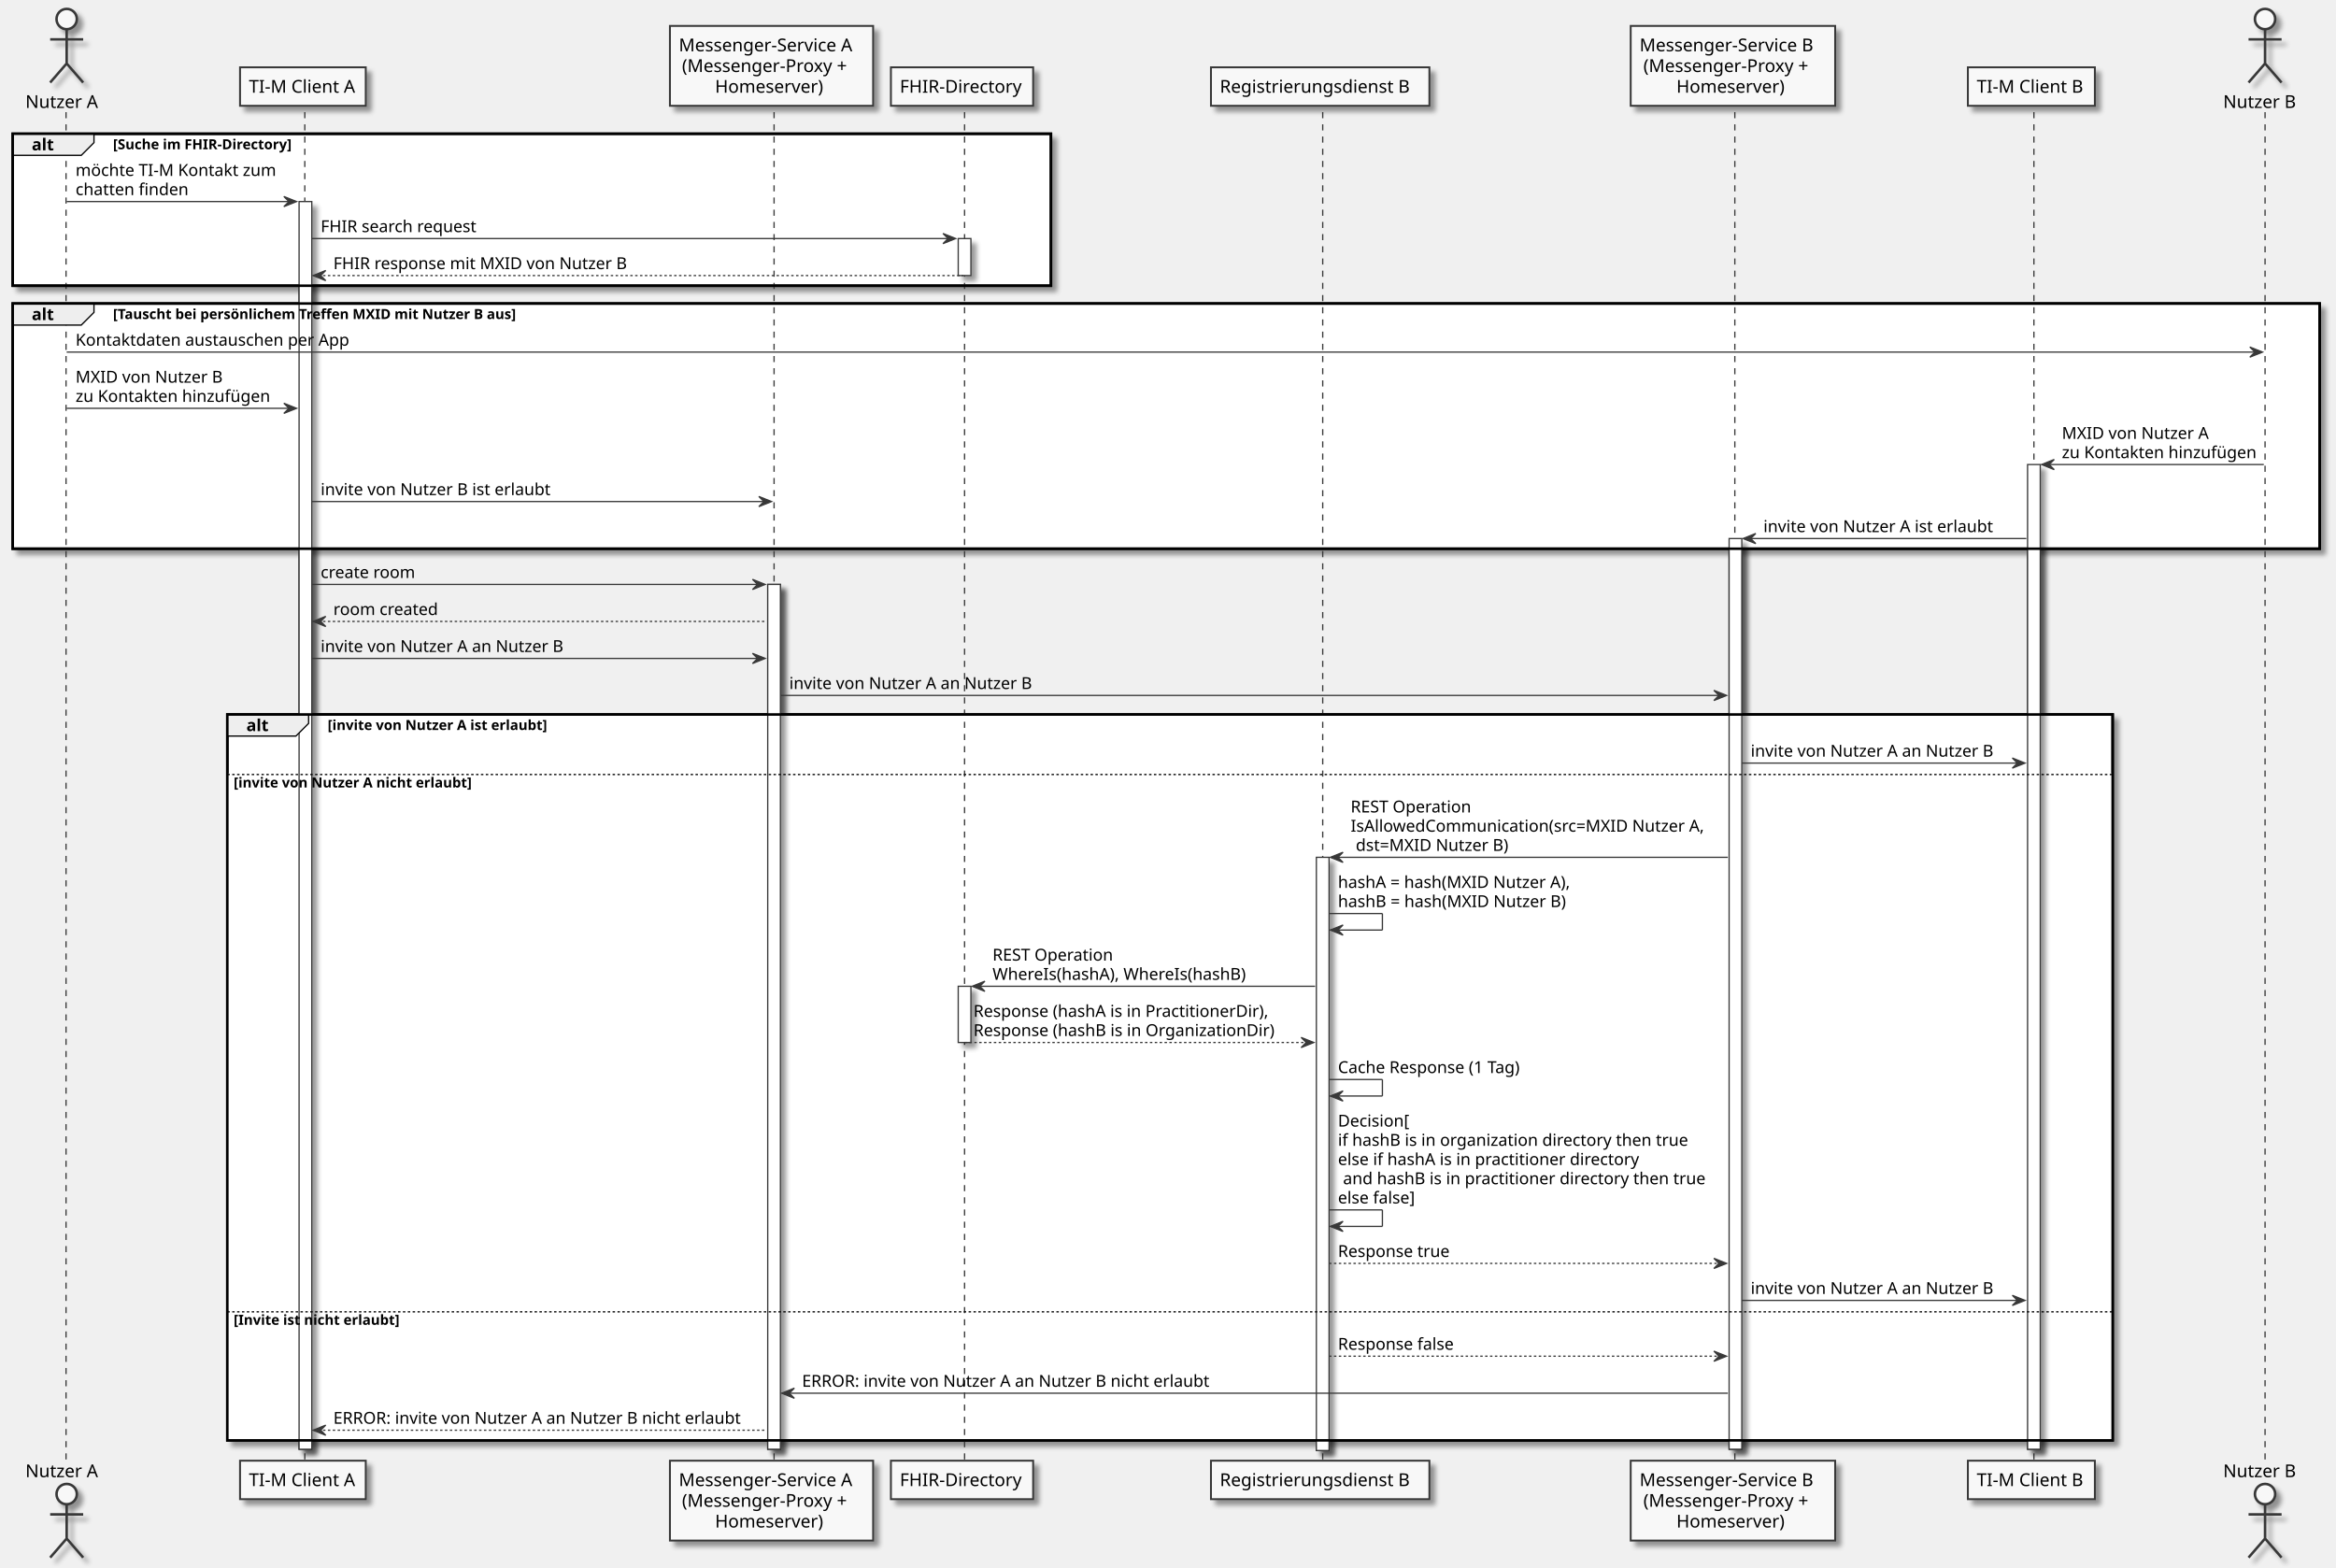
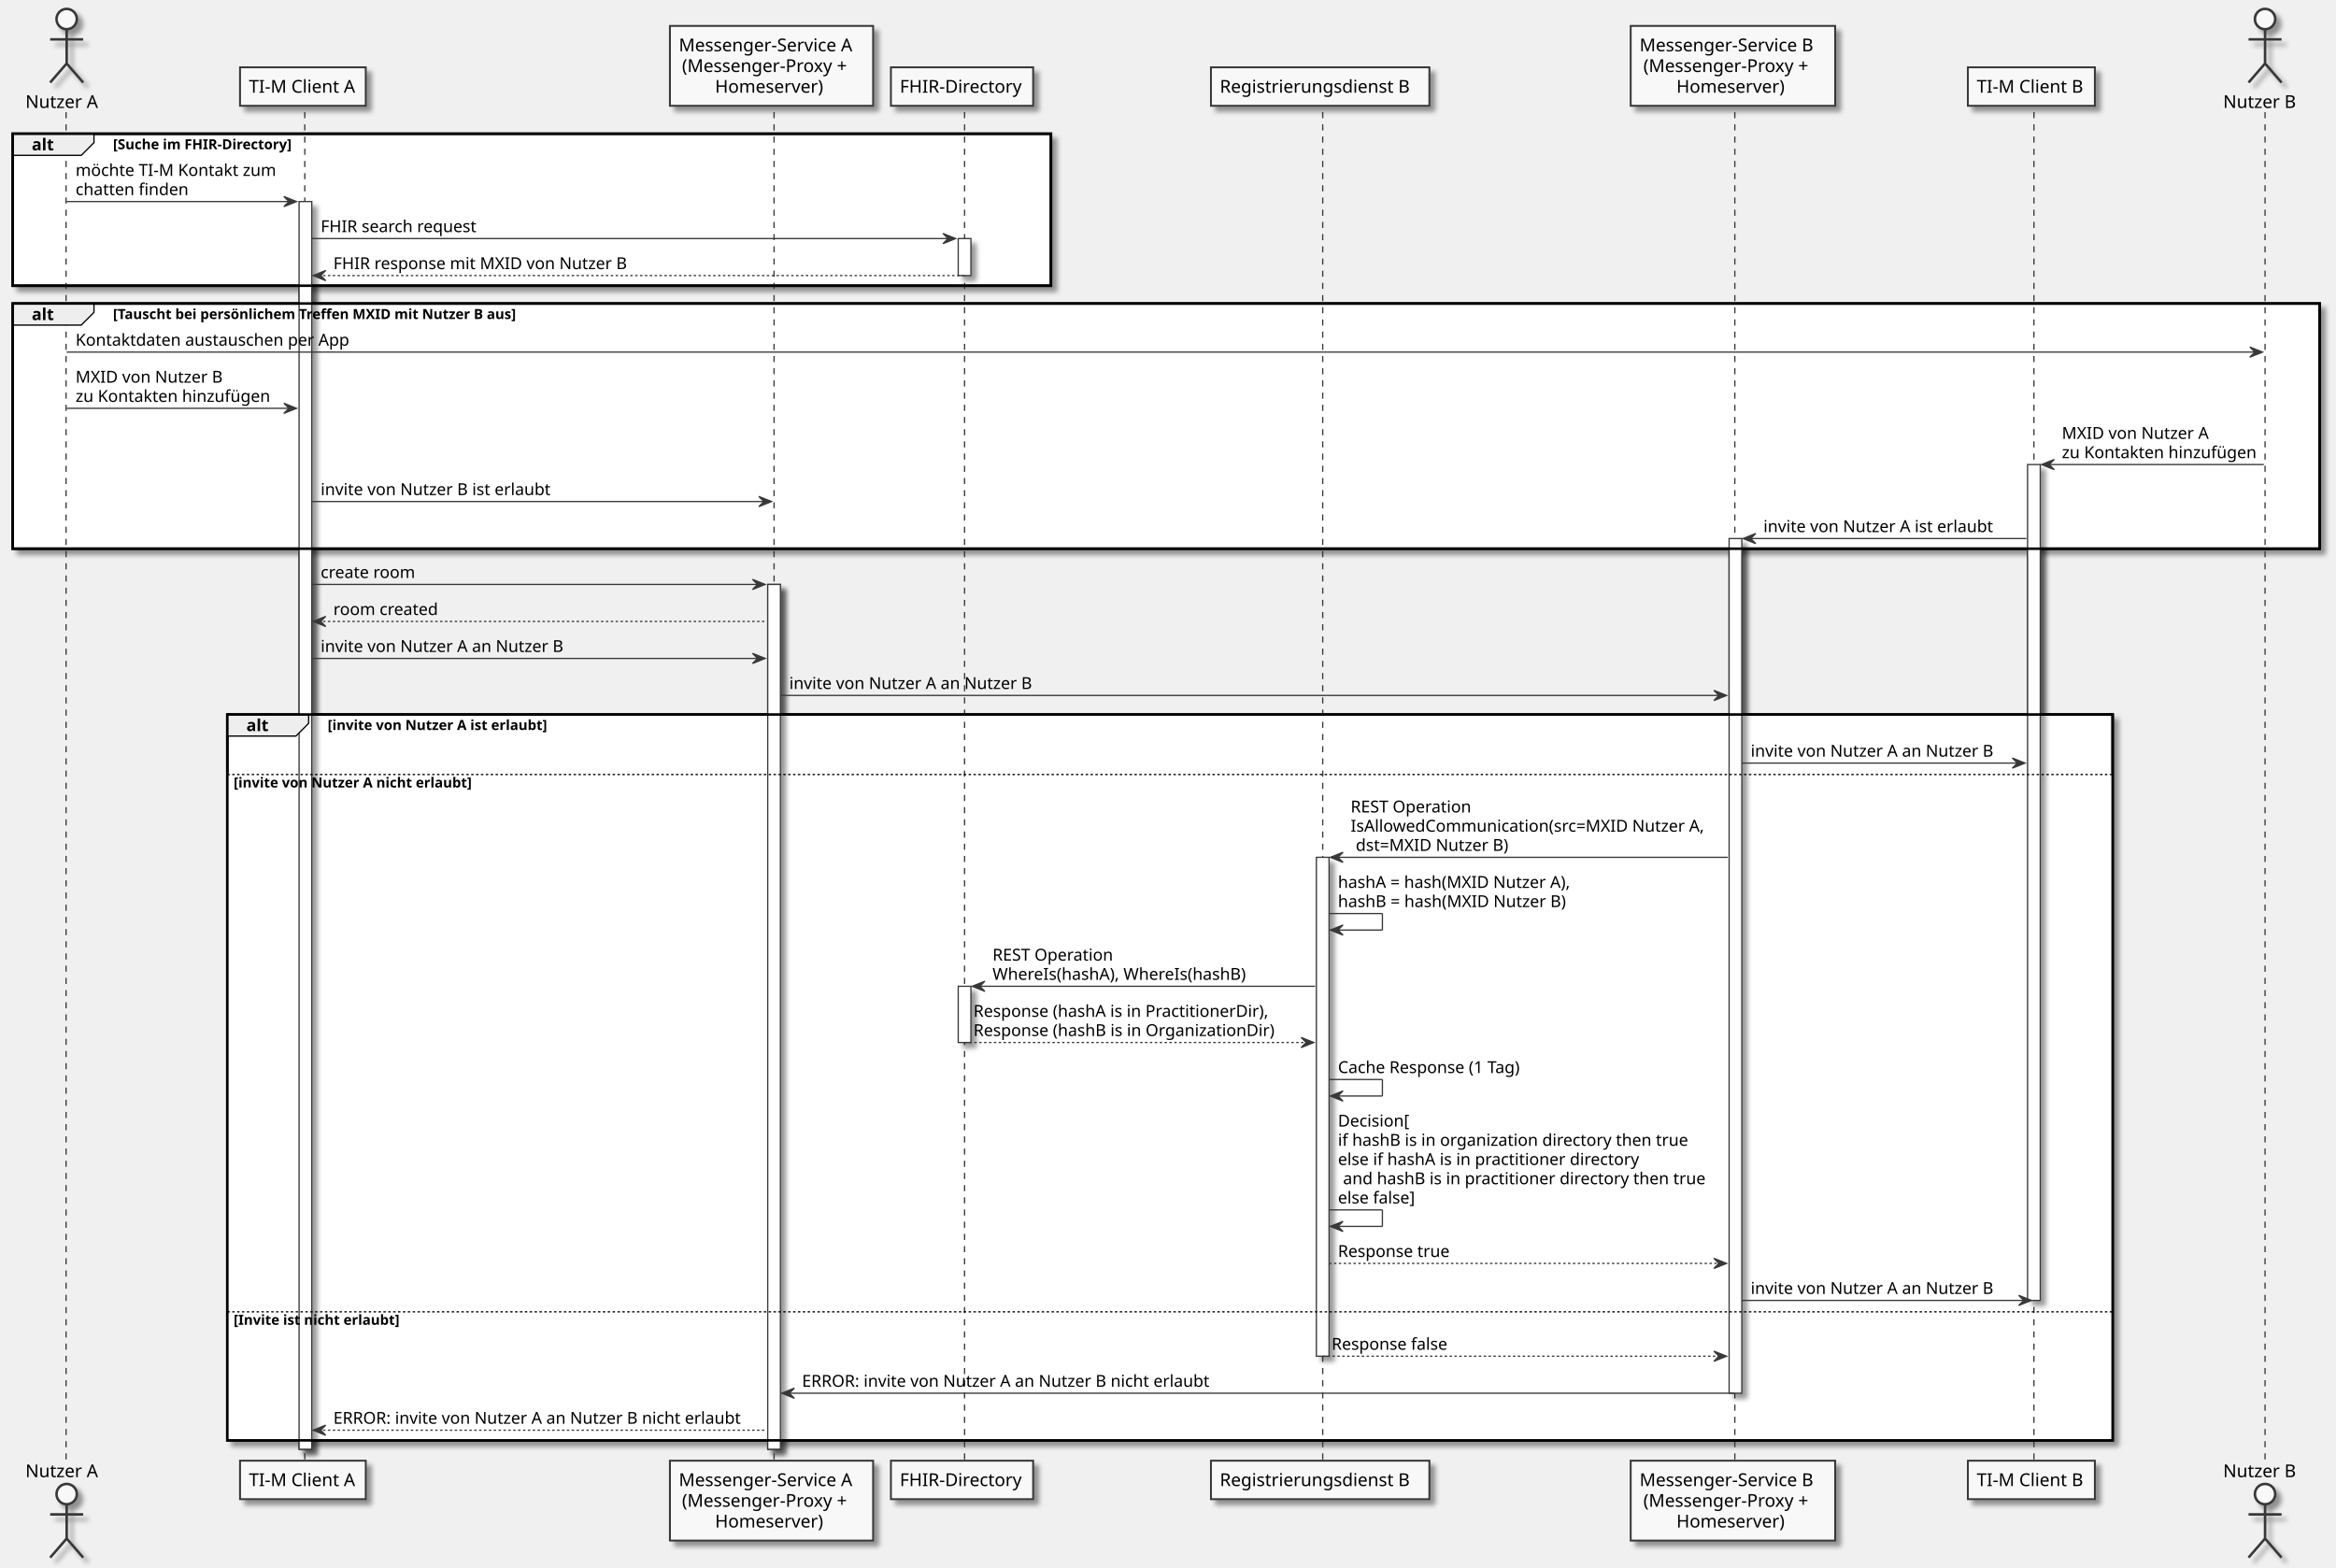
<svg xmlns="http://www.w3.org/2000/svg" contentScriptType="application/ecmascript" contentStyleType="text/css" height="1286.458px" preserveAspectRatio="none" style="width:1916px;height:1286px;background:#FFFFFF;" version="1.1" viewBox="0 0 1916 1286" width="1916.667px" zoomAndPan="magnify">
  <defs>
-     <filter height="300%" id="f1a06climeces7" width="300%" x="-1" y="-1">
+     <filter height="300%" id="f1cxlo0jgzqd3g" width="300%" x="-1" y="-1">
      <feGaussianBlur result="blurOut" stdDeviation="2.083" />
      <feColorMatrix in="blurOut" result="blurOut2" type="matrix" values="0 0 0 0 0 0 0 0 0 0 0 0 0 0 0 0 0 0 .4 0" />
      <feOffset dx="4.167" dy="4.167" in="blurOut2" result="blurOut3" />
      <feBlend in="SourceGraphic" in2="blurOut3" mode="normal" />
    </filter>
  </defs>
  <g>
-     <rect fill="#FFFFFF" filter="url(#f1a06climeces7)" height="1023.324" style="stroke:#383838;stroke-width:1.042;" width="10.417" x="245.312" y="165.308" />
-     <rect fill="#FFFFFF" filter="url(#f1a06climeces7)" height="709.302" style="stroke:#383838;stroke-width:1.042;" width="10.417" x="629.688" y="479.329" />
-     <rect fill="#FFFFFF" filter="url(#f1a06climeces7)" height="30.347" style="stroke:#383838;stroke-width:1.042;" width="10.417" x="785.938" y="195.654" />
-     <rect fill="#FFFFFF" filter="url(#f1a06climeces7)" height="46.11" style="stroke:#383838;stroke-width:1.042;" width="10.417" x="785.938" y="808.911" />
-     <rect fill="#FFFFFF" filter="url(#f1a06climeces7)" height="486.523" style="stroke:#383838;stroke-width:1.042;" width="10.417" x="1079.688" y="703.149" />
-     <rect fill="#FFFFFF" filter="url(#f1a06climeces7)" height="746.94" style="stroke:#383838;stroke-width:1.042;" width="10.417" x="1418.229" y="441.691" />
-     <rect fill="#FFFFFF" filter="url(#f1a06climeces7)" height="807.634" style="stroke:#383838;stroke-width:1.042;" width="10.417" x="1663.021" y="380.998" />
-     <rect fill="#FFFFFF" filter="url(#f1a06climeces7)" height="124.65" style="stroke:#000000;stroke-width:2.083;" width="851.562" x="10.417" y="109.684" />
-     <rect fill="#FFFFFF" filter="url(#f1a06climeces7)" height="201.107" style="stroke:#000000;stroke-width:2.083;" width="1892.188" x="10.417" y="248.918" />
-     <rect fill="#FFFFFF" filter="url(#f1a06climeces7)" height="595.345" style="stroke:#000000;stroke-width:2.083;" width="1546.354" x="186.458" y="585.995" />
+     <rect fill="#FFFFFF" filter="url(#f1cxlo0jgzqd3g)" height="1023.324" style="stroke:#383838;stroke-width:1.042;" width="10.417" x="245.312" y="165.308" />
+     <rect fill="#FFFFFF" filter="url(#f1cxlo0jgzqd3g)" height="709.302" style="stroke:#383838;stroke-width:1.042;" width="10.417" x="629.688" y="479.329" />
+     <rect fill="#FFFFFF" filter="url(#f1cxlo0jgzqd3g)" height="30.347" style="stroke:#383838;stroke-width:1.042;" width="10.417" x="785.938" y="195.654" />
+     <rect fill="#FFFFFF" filter="url(#f1cxlo0jgzqd3g)" height="46.11" style="stroke:#383838;stroke-width:1.042;" width="10.417" x="785.938" y="808.911" />
+     <rect fill="#FFFFFF" filter="url(#f1cxlo0jgzqd3g)" height="409.163" style="stroke:#383838;stroke-width:1.042;" width="10.417" x="1079.688" y="703.149" />
+     <rect fill="#FFFFFF" filter="url(#f1cxlo0jgzqd3g)" height="700.968" style="stroke:#383838;stroke-width:1.042;" width="10.417" x="1418.229" y="441.691" />
+     <rect fill="#FFFFFF" filter="url(#f1cxlo0jgzqd3g)" height="685.547" style="stroke:#383838;stroke-width:1.042;" width="10.417" x="1663.021" y="380.998" />
+     <rect fill="#FFFFFF" filter="url(#f1cxlo0jgzqd3g)" height="124.65" style="stroke:#000000;stroke-width:2.083;" width="851.562" x="10.417" y="109.684" />
+     <rect fill="#FFFFFF" filter="url(#f1cxlo0jgzqd3g)" height="201.107" style="stroke:#000000;stroke-width:2.083;" width="1892.188" x="10.417" y="248.918" />
+     <rect fill="#FFFFFF" filter="url(#f1cxlo0jgzqd3g)" height="595.345" style="stroke:#000000;stroke-width:2.083;" width="1546.354" x="186.458" y="585.995" />
    <rect fill="#FFFFFF" height="440.69" style="stroke:none;stroke-width:1.042;" width="1546.354" x="186.458" y="634.188" />
    <rect fill="#FFFFFF" height="106.462" style="stroke:none;stroke-width:1.042;" width="1546.354" x="186.458" y="1074.878" />
    <line style="stroke:#383838;stroke-width:1.042;stroke-dasharray:5.0,5.0;" x1="54.167" x2="54.167" y1="91.976" y2="1199.048" />
    <line style="stroke:#383838;stroke-width:1.042;stroke-dasharray:5.0,5.0;" x1="250" x2="250" y1="91.976" y2="1199.048" />
    <line style="stroke:#383838;stroke-width:1.042;stroke-dasharray:5.0,5.0;" x1="634.896" x2="634.896" y1="91.976" y2="1199.048" />
    <line style="stroke:#383838;stroke-width:1.042;stroke-dasharray:5.0,5.0;" x1="791.146" x2="791.146" y1="91.976" y2="1199.048" />
    <line style="stroke:#383838;stroke-width:1.042;stroke-dasharray:5.0,5.0;" x1="1084.896" x2="1084.896" y1="91.976" y2="1199.048" />
    <line style="stroke:#383838;stroke-width:1.042;stroke-dasharray:5.0,5.0;" x1="1422.917" x2="1422.917" y1="91.976" y2="1199.048" />
    <line style="stroke:#383838;stroke-width:1.042;stroke-dasharray:5.0,5.0;" x1="1668.229" x2="1668.229" y1="91.976" y2="1199.048" />
    <line style="stroke:#383838;stroke-width:1.042;stroke-dasharray:5.0,5.0;" x1="1857.812" x2="1857.812" y1="91.976" y2="1199.048" />
    <text fill="#000000" font-family="sans-serif" font-size="14.583" lengthAdjust="spacing" textLength="61.458" x="20.833" y="88.537">Nutzer A</text>
-     <ellipse cx="54.688" cy="15.625" fill="#F8F8F8" filter="url(#f1a06climeces7)" rx="8.333" ry="8.333" style="stroke:#383838;stroke-width:2.083;" />
-     <path d="M54.688,23.958 L54.688,52.083 M41.146,32.292 L68.229,32.292 M54.688,52.083 L41.146,67.708 M54.688,52.083 L68.229,67.708 " fill="none" filter="url(#f1a06climeces7)" style="stroke:#383838;stroke-width:2.083;" />
+     <ellipse cx="54.688" cy="15.625" fill="#F8F8F8" filter="url(#f1cxlo0jgzqd3g)" rx="8.333" ry="8.333" style="stroke:#383838;stroke-width:2.083;" />
+     <path d="M54.688,23.958 L54.688,52.083 M41.146,32.292 L68.229,32.292 M54.688,52.083 L41.146,67.708 M54.688,52.083 L68.229,67.708 " fill="none" filter="url(#f1cxlo0jgzqd3g)" style="stroke:#383838;stroke-width:2.083;" />
    <text fill="#000000" font-family="sans-serif" font-size="14.583" lengthAdjust="spacing" textLength="61.458" x="20.833" y="1211.543">Nutzer A</text>
-     <ellipse cx="54.688" cy="1225.399" fill="#F8F8F8" filter="url(#f1a06climeces7)" rx="8.333" ry="8.333" style="stroke:#383838;stroke-width:2.083;" />
-     <path d="M54.688,1233.732 L54.688,1261.857 M41.146,1242.065 L68.229,1242.065 M54.688,1261.857 L41.146,1277.482 M54.688,1261.857 L68.229,1277.482 " fill="none" filter="url(#f1a06climeces7)" style="stroke:#383838;stroke-width:2.083;" />
-     <rect fill="#F8F8F8" filter="url(#f1a06climeces7)" height="31.559" style="stroke:#383838;stroke-width:1.562;" width="103.125" x="196.875" y="55.208" />
+     <ellipse cx="54.688" cy="1225.399" fill="#F8F8F8" filter="url(#f1cxlo0jgzqd3g)" rx="8.333" ry="8.333" style="stroke:#383838;stroke-width:2.083;" />
+     <path d="M54.688,1233.732 L54.688,1261.857 M41.146,1242.065 L68.229,1242.065 M54.688,1261.857 L41.146,1277.482 M54.688,1261.857 L68.229,1277.482 " fill="none" filter="url(#f1cxlo0jgzqd3g)" style="stroke:#383838;stroke-width:2.083;" />
+     <rect fill="#F8F8F8" filter="url(#f1cxlo0jgzqd3g)" height="31.559" style="stroke:#383838;stroke-width:1.562;" width="103.125" x="196.875" y="55.208" />
    <text fill="#000000" font-family="sans-serif" font-size="14.583" lengthAdjust="spacing" textLength="88.542" x="204.167" y="76.037">TI-M Client A</text>
-     <rect fill="#F8F8F8" filter="url(#f1a06climeces7)" height="31.559" style="stroke:#383838;stroke-width:1.562;" width="103.125" x="196.875" y="1198.006" />
+     <rect fill="#F8F8F8" filter="url(#f1cxlo0jgzqd3g)" height="31.559" style="stroke:#383838;stroke-width:1.562;" width="103.125" x="196.875" y="1198.006" />
    <text fill="#000000" font-family="sans-serif" font-size="14.583" lengthAdjust="spacing" textLength="88.542" x="204.167" y="1218.834">TI-M Client A</text>
-     <rect fill="#F8F8F8" filter="url(#f1a06climeces7)" height="65.511" style="stroke:#383838;stroke-width:1.562;" width="166.667" x="549.479" y="21.256" />
+     <rect fill="#F8F8F8" filter="url(#f1cxlo0jgzqd3g)" height="65.511" style="stroke:#383838;stroke-width:1.562;" width="166.667" x="549.479" y="21.256" />
    <text fill="#000000" font-family="sans-serif" font-size="14.583" lengthAdjust="spacing" textLength="152.083" x="556.771" y="42.085">Messenger-Service A</text>
    <text fill="#000000" font-family="sans-serif" font-size="14.583" lengthAdjust="spacing" textLength="146.875" x="559.375" y="59.061">(Messenger-Proxy +</text>
    <text fill="#000000" font-family="sans-serif" font-size="14.583" lengthAdjust="spacing" textLength="92.708" x="586.458" y="76.037">Homeserver)</text>
-     <rect fill="#F8F8F8" filter="url(#f1a06climeces7)" height="65.511" style="stroke:#383838;stroke-width:1.562;" width="166.667" x="549.479" y="1198.006" />
+     <rect fill="#F8F8F8" filter="url(#f1cxlo0jgzqd3g)" height="65.511" style="stroke:#383838;stroke-width:1.562;" width="166.667" x="549.479" y="1198.006" />
    <text fill="#000000" font-family="sans-serif" font-size="14.583" lengthAdjust="spacing" textLength="152.083" x="556.771" y="1218.834">Messenger-Service A</text>
    <text fill="#000000" font-family="sans-serif" font-size="14.583" lengthAdjust="spacing" textLength="146.875" x="559.375" y="1235.81">(Messenger-Proxy +</text>
    <text fill="#000000" font-family="sans-serif" font-size="14.583" lengthAdjust="spacing" textLength="92.708" x="586.458" y="1252.786">Homeserver)</text>
-     <rect fill="#F8F8F8" filter="url(#f1a06climeces7)" height="31.559" style="stroke:#383838;stroke-width:1.562;" width="116.667" x="730.729" y="55.208" />
+     <rect fill="#F8F8F8" filter="url(#f1cxlo0jgzqd3g)" height="31.559" style="stroke:#383838;stroke-width:1.562;" width="116.667" x="730.729" y="55.208" />
    <text fill="#000000" font-family="sans-serif" font-size="14.583" lengthAdjust="spacing" textLength="102.083" x="738.021" y="76.037">FHIR-Directory</text>
-     <rect fill="#F8F8F8" filter="url(#f1a06climeces7)" height="31.559" style="stroke:#383838;stroke-width:1.562;" width="116.667" x="730.729" y="1198.006" />
+     <rect fill="#F8F8F8" filter="url(#f1cxlo0jgzqd3g)" height="31.559" style="stroke:#383838;stroke-width:1.562;" width="116.667" x="730.729" y="1198.006" />
    <text fill="#000000" font-family="sans-serif" font-size="14.583" lengthAdjust="spacing" textLength="102.083" x="738.021" y="1218.834">FHIR-Directory</text>
-     <rect fill="#F8F8F8" filter="url(#f1a06climeces7)" height="31.559" style="stroke:#383838;stroke-width:1.562;" width="179.167" x="993.229" y="55.208" />
+     <rect fill="#F8F8F8" filter="url(#f1cxlo0jgzqd3g)" height="31.559" style="stroke:#383838;stroke-width:1.562;" width="179.167" x="993.229" y="55.208" />
    <text fill="#000000" font-family="sans-serif" font-size="14.583" lengthAdjust="spacing" textLength="164.583" x="1000.521" y="76.037">Registrierungsdienst B</text>
-     <rect fill="#F8F8F8" filter="url(#f1a06climeces7)" height="31.559" style="stroke:#383838;stroke-width:1.562;" width="179.167" x="993.229" y="1198.006" />
+     <rect fill="#F8F8F8" filter="url(#f1cxlo0jgzqd3g)" height="31.559" style="stroke:#383838;stroke-width:1.562;" width="179.167" x="993.229" y="1198.006" />
    <text fill="#000000" font-family="sans-serif" font-size="14.583" lengthAdjust="spacing" textLength="164.583" x="1000.521" y="1218.834">Registrierungsdienst B</text>
-     <rect fill="#F8F8F8" filter="url(#f1a06climeces7)" height="65.511" style="stroke:#383838;stroke-width:1.562;" width="167.708" x="1337.5" y="21.256" />
+     <rect fill="#F8F8F8" filter="url(#f1cxlo0jgzqd3g)" height="65.511" style="stroke:#383838;stroke-width:1.562;" width="167.708" x="1337.5" y="21.256" />
    <text fill="#000000" font-family="sans-serif" font-size="14.583" lengthAdjust="spacing" textLength="153.125" x="1344.792" y="42.085">Messenger-Service B</text>
    <text fill="#000000" font-family="sans-serif" font-size="14.583" lengthAdjust="spacing" textLength="146.875" x="1347.917" y="59.061">(Messenger-Proxy +</text>
    <text fill="#000000" font-family="sans-serif" font-size="14.583" lengthAdjust="spacing" textLength="92.708" x="1375" y="76.037">Homeserver)</text>
-     <rect fill="#F8F8F8" filter="url(#f1a06climeces7)" height="65.511" style="stroke:#383838;stroke-width:1.562;" width="167.708" x="1337.5" y="1198.006" />
+     <rect fill="#F8F8F8" filter="url(#f1cxlo0jgzqd3g)" height="65.511" style="stroke:#383838;stroke-width:1.562;" width="167.708" x="1337.5" y="1198.006" />
    <text fill="#000000" font-family="sans-serif" font-size="14.583" lengthAdjust="spacing" textLength="153.125" x="1344.792" y="1218.834">Messenger-Service B</text>
    <text fill="#000000" font-family="sans-serif" font-size="14.583" lengthAdjust="spacing" textLength="146.875" x="1347.917" y="1235.81">(Messenger-Proxy +</text>
    <text fill="#000000" font-family="sans-serif" font-size="14.583" lengthAdjust="spacing" textLength="92.708" x="1375" y="1252.786">Homeserver)</text>
-     <rect fill="#F8F8F8" filter="url(#f1a06climeces7)" height="31.559" style="stroke:#383838;stroke-width:1.562;" width="104.167" x="1614.062" y="55.208" />
+     <rect fill="#F8F8F8" filter="url(#f1cxlo0jgzqd3g)" height="31.559" style="stroke:#383838;stroke-width:1.562;" width="104.167" x="1614.062" y="55.208" />
    <text fill="#000000" font-family="sans-serif" font-size="14.583" lengthAdjust="spacing" textLength="89.583" x="1621.354" y="76.037">TI-M Client B</text>
-     <rect fill="#F8F8F8" filter="url(#f1a06climeces7)" height="31.559" style="stroke:#383838;stroke-width:1.562;" width="104.167" x="1614.062" y="1198.006" />
+     <rect fill="#F8F8F8" filter="url(#f1cxlo0jgzqd3g)" height="31.559" style="stroke:#383838;stroke-width:1.562;" width="104.167" x="1614.062" y="1198.006" />
    <text fill="#000000" font-family="sans-serif" font-size="14.583" lengthAdjust="spacing" textLength="89.583" x="1621.354" y="1218.834">TI-M Client B</text>
    <text fill="#000000" font-family="sans-serif" font-size="14.583" lengthAdjust="spacing" textLength="62.5" x="1823.438" y="88.537">Nutzer B</text>
-     <ellipse cx="1857.812" cy="15.625" fill="#F8F8F8" filter="url(#f1a06climeces7)" rx="8.333" ry="8.333" style="stroke:#383838;stroke-width:2.083;" />
-     <path d="M1857.812,23.958 L1857.812,52.083 M1844.271,32.292 L1871.354,32.292 M1857.812,52.083 L1844.271,67.708 M1857.812,52.083 L1871.354,67.708 " fill="none" filter="url(#f1a06climeces7)" style="stroke:#383838;stroke-width:2.083;" />
+     <ellipse cx="1857.812" cy="15.625" fill="#F8F8F8" filter="url(#f1cxlo0jgzqd3g)" rx="8.333" ry="8.333" style="stroke:#383838;stroke-width:2.083;" />
+     <path d="M1857.812,23.958 L1857.812,52.083 M1844.271,32.292 L1871.354,32.292 M1857.812,52.083 L1844.271,67.708 M1857.812,52.083 L1871.354,67.708 " fill="none" filter="url(#f1cxlo0jgzqd3g)" style="stroke:#383838;stroke-width:2.083;" />
    <text fill="#000000" font-family="sans-serif" font-size="14.583" lengthAdjust="spacing" textLength="62.5" x="1823.438" y="1211.543">Nutzer B</text>
-     <ellipse cx="1857.812" cy="1225.399" fill="#F8F8F8" filter="url(#f1a06climeces7)" rx="8.333" ry="8.333" style="stroke:#383838;stroke-width:2.083;" />
-     <path d="M1857.812,1233.732 L1857.812,1261.857 M1844.271,1242.065 L1871.354,1242.065 M1857.812,1261.857 L1844.271,1277.482 M1857.812,1261.857 L1871.354,1277.482 " fill="none" filter="url(#f1a06climeces7)" style="stroke:#383838;stroke-width:2.083;" />
-     <rect fill="#FFFFFF" filter="url(#f1a06climeces7)" height="1023.324" style="stroke:#383838;stroke-width:1.042;" width="10.417" x="245.312" y="165.308" />
-     <rect fill="#FFFFFF" filter="url(#f1a06climeces7)" height="709.302" style="stroke:#383838;stroke-width:1.042;" width="10.417" x="629.688" y="479.329" />
-     <rect fill="#FFFFFF" filter="url(#f1a06climeces7)" height="30.347" style="stroke:#383838;stroke-width:1.042;" width="10.417" x="785.938" y="195.654" />
-     <rect fill="#FFFFFF" filter="url(#f1a06climeces7)" height="46.11" style="stroke:#383838;stroke-width:1.042;" width="10.417" x="785.938" y="808.911" />
-     <rect fill="#FFFFFF" filter="url(#f1a06climeces7)" height="486.523" style="stroke:#383838;stroke-width:1.042;" width="10.417" x="1079.688" y="703.149" />
-     <rect fill="#FFFFFF" filter="url(#f1a06climeces7)" height="746.94" style="stroke:#383838;stroke-width:1.042;" width="10.417" x="1418.229" y="441.691" />
-     <rect fill="#FFFFFF" filter="url(#f1a06climeces7)" height="807.634" style="stroke:#383838;stroke-width:1.042;" width="10.417" x="1663.021" y="380.998" />
+     <ellipse cx="1857.812" cy="1225.399" fill="#F8F8F8" filter="url(#f1cxlo0jgzqd3g)" rx="8.333" ry="8.333" style="stroke:#383838;stroke-width:2.083;" />
+     <path d="M1857.812,1233.732 L1857.812,1261.857 M1844.271,1242.065 L1871.354,1242.065 M1857.812,1261.857 L1844.271,1277.482 M1857.812,1261.857 L1871.354,1277.482 " fill="none" filter="url(#f1cxlo0jgzqd3g)" style="stroke:#383838;stroke-width:2.083;" />
+     <rect fill="#FFFFFF" filter="url(#f1cxlo0jgzqd3g)" height="1023.324" style="stroke:#383838;stroke-width:1.042;" width="10.417" x="245.312" y="165.308" />
+     <rect fill="#FFFFFF" filter="url(#f1cxlo0jgzqd3g)" height="709.302" style="stroke:#383838;stroke-width:1.042;" width="10.417" x="629.688" y="479.329" />
+     <rect fill="#FFFFFF" filter="url(#f1cxlo0jgzqd3g)" height="30.347" style="stroke:#383838;stroke-width:1.042;" width="10.417" x="785.938" y="195.654" />
+     <rect fill="#FFFFFF" filter="url(#f1cxlo0jgzqd3g)" height="46.11" style="stroke:#383838;stroke-width:1.042;" width="10.417" x="785.938" y="808.911" />
+     <rect fill="#FFFFFF" filter="url(#f1cxlo0jgzqd3g)" height="409.163" style="stroke:#383838;stroke-width:1.042;" width="10.417" x="1079.688" y="703.149" />
+     <rect fill="#FFFFFF" filter="url(#f1cxlo0jgzqd3g)" height="700.968" style="stroke:#383838;stroke-width:1.042;" width="10.417" x="1418.229" y="441.691" />
+     <rect fill="#FFFFFF" filter="url(#f1cxlo0jgzqd3g)" height="685.547" style="stroke:#383838;stroke-width:1.042;" width="10.417" x="1663.021" y="380.998" />
    <path d="M10.417,109.684 L77.083,109.684 L77.083,116.976 L66.667,127.393 L10.417,127.393 L10.417,109.684 " fill="#EEEEEE" style="stroke:#000000;stroke-width:1.042;" />
    <rect fill="none" height="124.65" style="stroke:#000000;stroke-width:2.083;" width="851.562" x="10.417" y="109.684" />
    <text fill="#000000" font-family="sans-serif" font-size="13.542" font-weight="bold" lengthAdjust="spacing" textLength="19.792" x="26.042" y="123.296">alt</text>
    <text fill="#000000" font-family="sans-serif" font-size="11.458" font-weight="bold" lengthAdjust="spacing" textLength="170.833" x="92.708" y="122.403">[Suche im FHIR-Directory]</text>
    <polygon fill="#383838" points="232.812,161.141,243.229,165.308,232.812,169.474,236.979,165.308" style="stroke:#383838;stroke-width:1.042;" />
    <line style="stroke:#383838;stroke-width:1.042;" x1="54.688" x2="239.062" y1="165.308" y2="165.308" />
    <text fill="#000000" font-family="sans-serif" font-size="13.542" lengthAdjust="spacing" textLength="170.833" x="61.979" y="144.267">möchte TI-M Kontakt zum</text>
    <text fill="#000000" font-family="sans-serif" font-size="13.542" lengthAdjust="spacing" textLength="95.833" x="61.979" y="160.031">chatten finden</text>
    <polygon fill="#383838" points="773.438,191.488,783.854,195.654,773.438,199.821,777.604,195.654" style="stroke:#383838;stroke-width:1.042;" />
    <line style="stroke:#383838;stroke-width:1.042;" x1="255.729" x2="779.688" y1="195.654" y2="195.654" />
    <text fill="#000000" font-family="sans-serif" font-size="13.542" lengthAdjust="spacing" textLength="133.333" x="263.021" y="190.377">FHIR search request</text>
    <polygon fill="#383838" points="267.188,221.834,256.771,226.001,267.188,230.168,263.021,226.001" style="stroke:#383838;stroke-width:1.042;" />
    <line style="stroke:#383838;stroke-width:1.042;stroke-dasharray:2.0,2.0;" x1="260.938" x2="790.104" y1="226.001" y2="226.001" />
    <text fill="#000000" font-family="sans-serif" font-size="13.542" lengthAdjust="spacing" textLength="248.958" x="273.438" y="220.724">FHIR response mit MXID von Nutzer B</text>
    <path d="M10.417,248.918 L77.083,248.918 L77.083,256.209 L66.667,266.626 L10.417,266.626 L10.417,248.918 " fill="#EEEEEE" style="stroke:#000000;stroke-width:1.042;" />
    <rect fill="none" height="201.107" style="stroke:#000000;stroke-width:2.083;" width="1892.188" x="10.417" y="248.918" />
    <text fill="#000000" font-family="sans-serif" font-size="13.542" font-weight="bold" lengthAdjust="spacing" textLength="19.792" x="26.042" y="262.529">alt</text>
    <text fill="#000000" font-family="sans-serif" font-size="11.458" font-weight="bold" lengthAdjust="spacing" textLength="387.5" x="92.708" y="261.637">[Tauscht bei persönlichem Treffen MXID mit Nutzer B aus]</text>
    <polygon fill="#383838" points="1845.312,284.611,1855.729,288.778,1845.312,292.944,1849.479,288.778" style="stroke:#383838;stroke-width:1.042;" />
    <line style="stroke:#383838;stroke-width:1.042;" x1="54.688" x2="1851.562" y1="288.778" y2="288.778" />
    <text fill="#000000" font-family="sans-serif" font-size="13.542" lengthAdjust="spacing" textLength="235.417" x="61.979" y="283.501">Kontaktdaten austauschen per App</text>
    <polygon fill="#383838" points="232.812,330.721,243.229,334.888,232.812,339.054,236.979,334.888" style="stroke:#383838;stroke-width:1.042;" />
    <line style="stroke:#383838;stroke-width:1.042;" x1="54.688" x2="239.062" y1="334.888" y2="334.888" />
    <text fill="#000000" font-family="sans-serif" font-size="13.542" lengthAdjust="spacing" textLength="123.958" x="61.979" y="313.847">MXID von Nutzer B</text>
    <text fill="#000000" font-family="sans-serif" font-size="13.542" lengthAdjust="spacing" textLength="164.583" x="61.979" y="329.611">zu Kontakten hinzufügen</text>
    <polygon fill="#383838" points="1684.896,376.831,1674.479,380.998,1684.896,385.164,1680.729,380.998" style="stroke:#383838;stroke-width:1.042;" />
    <line style="stroke:#383838;stroke-width:1.042;" x1="1678.646" x2="1856.771" y1="380.998" y2="380.998" />
    <text fill="#000000" font-family="sans-serif" font-size="13.542" lengthAdjust="spacing" textLength="123.958" x="1691.146" y="359.957">MXID von Nutzer A</text>
    <text fill="#000000" font-family="sans-serif" font-size="13.542" lengthAdjust="spacing" textLength="164.583" x="1691.146" y="375.721">zu Kontakten hinzufügen</text>
    <polygon fill="#383838" points="622.396,407.178,632.812,411.344,622.396,415.511,626.562,411.344" style="stroke:#383838;stroke-width:1.042;" />
    <line style="stroke:#383838;stroke-width:1.042;" x1="255.729" x2="628.646" y1="411.344" y2="411.344" />
    <text fill="#000000" font-family="sans-serif" font-size="13.542" lengthAdjust="spacing" textLength="196.875" x="263.021" y="406.067">invite von Nutzer B ist erlaubt</text>
    <polygon fill="#383838" points="1440.104,437.524,1429.688,441.691,1440.104,445.858,1435.938,441.691" style="stroke:#383838;stroke-width:1.042;" />
    <line style="stroke:#383838;stroke-width:1.042;" x1="1433.854" x2="1661.979" y1="441.691" y2="441.691" />
    <text fill="#000000" font-family="sans-serif" font-size="13.542" lengthAdjust="spacing" textLength="196.875" x="1446.354" y="436.414">invite von Nutzer A ist erlaubt</text>
    <polygon fill="#383838" points="617.188,475.163,627.604,479.329,617.188,483.496,621.354,479.329" style="stroke:#383838;stroke-width:1.042;" />
    <line style="stroke:#383838;stroke-width:1.042;" x1="255.729" x2="623.438" y1="479.329" y2="479.329" />
    <text fill="#000000" font-family="sans-serif" font-size="13.542" lengthAdjust="spacing" textLength="82.292" x="263.021" y="474.052">create room</text>
    <polygon fill="#383838" points="267.188,505.509,256.771,509.676,267.188,513.843,263.021,509.676" style="stroke:#383838;stroke-width:1.042;" />
    <line style="stroke:#383838;stroke-width:1.042;stroke-dasharray:2.0,2.0;" x1="260.938" x2="628.646" y1="509.676" y2="509.676" />
    <text fill="#000000" font-family="sans-serif" font-size="13.542" lengthAdjust="spacing" textLength="90.625" x="273.438" y="504.399">room created</text>
    <polygon fill="#383838" points="617.188,535.856,627.604,540.023,617.188,544.189,621.354,540.023" style="stroke:#383838;stroke-width:1.042;" />
    <line style="stroke:#383838;stroke-width:1.042;" x1="255.729" x2="623.438" y1="540.023" y2="540.023" />
    <text fill="#000000" font-family="sans-serif" font-size="13.542" lengthAdjust="spacing" textLength="209.375" x="263.021" y="534.746">invite von Nutzer A an Nutzer B</text>
    <polygon fill="#383838" points="1405.729,566.203,1416.146,570.37,1405.729,574.536,1409.896,570.37" style="stroke:#383838;stroke-width:1.042;" />
    <line style="stroke:#383838;stroke-width:1.042;" x1="640.104" x2="1411.979" y1="570.37" y2="570.37" />
    <text fill="#000000" font-family="sans-serif" font-size="13.542" lengthAdjust="spacing" textLength="209.375" x="647.396" y="565.092">invite von Nutzer A an Nutzer B</text>
    <path d="M186.458,585.995 L253.125,585.995 L253.125,593.286 L242.708,603.703 L186.458,603.703 L186.458,585.995 " fill="#EEEEEE" style="stroke:#000000;stroke-width:1.042;" />
    <rect fill="none" height="595.345" style="stroke:#000000;stroke-width:2.083;" width="1546.354" x="186.458" y="585.995" />
    <text fill="#000000" font-family="sans-serif" font-size="13.542" font-weight="bold" lengthAdjust="spacing" textLength="19.792" x="202.083" y="599.606">alt</text>
    <text fill="#000000" font-family="sans-serif" font-size="11.458" font-weight="bold" lengthAdjust="spacing" textLength="209.375" x="268.75" y="598.714">[invite von Nutzer A ist erlaubt]</text>
    <polygon fill="#383838" points="1650.521,621.688,1660.938,625.855,1650.521,630.021,1654.688,625.855" style="stroke:#383838;stroke-width:1.042;" />
    <line style="stroke:#383838;stroke-width:1.042;" x1="1428.646" x2="1656.771" y1="625.855" y2="625.855" />
    <text fill="#000000" font-family="sans-serif" font-size="13.542" lengthAdjust="spacing" textLength="209.375" x="1435.938" y="620.577">invite von Nutzer A an Nutzer B</text>
    <line style="stroke:#000000;stroke-width:1.042;stroke-dasharray:2.0,2.0;" x1="186.458" x2="1732.812" y1="635.23" y2="635.23" />
    <text fill="#000000" font-family="sans-serif" font-size="11.458" font-weight="bold" lengthAdjust="spacing" textLength="226.042" x="191.667" y="645.865">[invite von Nutzer A nicht erlaubt]</text>
    <polygon fill="#383838" points="1101.562,698.983,1091.146,703.149,1101.562,707.316,1097.396,703.149" style="stroke:#383838;stroke-width:1.042;" />
    <line style="stroke:#383838;stroke-width:1.042;" x1="1095.312" x2="1417.188" y1="703.149" y2="703.149" />
    <text fill="#000000" font-family="sans-serif" font-size="13.542" lengthAdjust="spacing" textLength="103.125" x="1107.812" y="666.346">REST Operation</text>
    <text fill="#000000" font-family="sans-serif" font-size="13.542" lengthAdjust="spacing" textLength="302.083" x="1107.812" y="682.109">IsAllowedCommunication(src=MXID Nutzer A,</text>
    <text fill="#000000" font-family="sans-serif" font-size="13.542" lengthAdjust="spacing" textLength="133.333" x="1111.979" y="697.872">dst=MXID Nutzer B)</text>
    <line style="stroke:#383838;stroke-width:1.042;" x1="1090.104" x2="1133.854" y1="749.259" y2="749.259" />
    <line style="stroke:#383838;stroke-width:1.042;" x1="1133.854" x2="1133.854" y1="749.259" y2="762.801" />
    <line style="stroke:#383838;stroke-width:1.042;" x1="1091.146" x2="1133.854" y1="762.801" y2="762.801" />
    <polygon fill="#383838" points="1101.562,758.634,1091.146,762.801,1101.562,766.968,1097.396,762.801" style="stroke:#383838;stroke-width:1.042;" />
    <text fill="#000000" font-family="sans-serif" font-size="13.542" lengthAdjust="spacing" textLength="204.167" x="1097.396" y="728.219">hashA = hash(MXID Nutzer A),</text>
    <text fill="#000000" font-family="sans-serif" font-size="13.542" lengthAdjust="spacing" textLength="200" x="1097.396" y="743.982">hashB = hash(MXID Nutzer B)</text>
    <polygon fill="#383838" points="807.812,804.745,797.396,808.911,807.812,813.078,803.646,808.911" style="stroke:#383838;stroke-width:1.042;" />
    <line style="stroke:#383838;stroke-width:1.042;" x1="801.562" x2="1078.646" y1="808.911" y2="808.911" />
    <text fill="#000000" font-family="sans-serif" font-size="13.542" lengthAdjust="spacing" textLength="103.125" x="814.062" y="787.871">REST Operation</text>
    <text fill="#000000" font-family="sans-serif" font-size="13.542" lengthAdjust="spacing" textLength="216.667" x="814.062" y="803.634">WhereIs(hashA), WhereIs(hashB)</text>
    <polygon fill="#383838" points="1067.188,850.855,1077.604,855.021,1067.188,859.188,1071.354,855.021" style="stroke:#383838;stroke-width:1.042;" />
    <line style="stroke:#383838;stroke-width:1.042;stroke-dasharray:2.0,2.0;" x1="791.146" x2="1073.438" y1="855.021" y2="855.021" />
    <text fill="#000000" font-family="sans-serif" font-size="13.542" lengthAdjust="spacing" textLength="254.167" x="798.438" y="833.981">Response (hashA is in PractitionerDir),</text>
    <text fill="#000000" font-family="sans-serif" font-size="13.542" lengthAdjust="spacing" textLength="258.333" x="798.438" y="849.744">Response (hashB is in OrganizationDir)</text>
    <line style="stroke:#383838;stroke-width:1.042;" x1="1090.104" x2="1133.854" y1="885.368" y2="885.368" />
    <line style="stroke:#383838;stroke-width:1.042;" x1="1133.854" x2="1133.854" y1="885.368" y2="898.909" />
    <line style="stroke:#383838;stroke-width:1.042;" x1="1091.146" x2="1133.854" y1="898.909" y2="898.909" />
    <polygon fill="#383838" points="1101.562,894.743,1091.146,898.909,1101.562,903.076,1097.396,898.909" style="stroke:#383838;stroke-width:1.042;" />
    <text fill="#000000" font-family="sans-serif" font-size="13.542" lengthAdjust="spacing" textLength="161.458" x="1097.396" y="880.091">Cache Response (1 Tag)</text>
    <line style="stroke:#383838;stroke-width:1.042;" x1="1090.104" x2="1133.854" y1="992.31" y2="992.31" />
    <line style="stroke:#383838;stroke-width:1.042;" x1="1133.854" x2="1133.854" y1="992.31" y2="1005.851" />
    <line style="stroke:#383838;stroke-width:1.042;" x1="1091.146" x2="1133.854" y1="1005.851" y2="1005.851" />
    <polygon fill="#383838" points="1101.562,1001.685,1091.146,1005.851,1101.562,1010.018,1097.396,1005.851" style="stroke:#383838;stroke-width:1.042;" />
    <text fill="#000000" font-family="sans-serif" font-size="13.542" lengthAdjust="spacing" textLength="61.458" x="1097.396" y="923.979">Decision[</text>
    <text fill="#000000" font-family="sans-serif" font-size="13.542" lengthAdjust="spacing" textLength="297.917" x="1097.396" y="939.742">if hashB is in organization directory then true</text>
    <text fill="#000000" font-family="sans-serif" font-size="13.542" lengthAdjust="spacing" textLength="257.292" x="1097.396" y="955.506">else if hashA is in practitioner directory</text>
    <text fill="#000000" font-family="sans-serif" font-size="13.542" lengthAdjust="spacing" textLength="309.375" x="1101.562" y="971.269">and hashB is in practitioner directory then true</text>
    <text fill="#000000" font-family="sans-serif" font-size="13.542" lengthAdjust="spacing" textLength="67.708" x="1097.396" y="987.033">else false]</text>
    <polygon fill="#383838" points="1405.729,1032.031,1416.146,1036.198,1405.729,1040.365,1409.896,1036.198" style="stroke:#383838;stroke-width:1.042;" />
    <line style="stroke:#383838;stroke-width:1.042;stroke-dasharray:2.0,2.0;" x1="1090.104" x2="1411.979" y1="1036.198" y2="1036.198" />
    <text fill="#000000" font-family="sans-serif" font-size="13.542" lengthAdjust="spacing" textLength="95.833" x="1097.396" y="1030.921">Response true</text>
-     <polygon fill="#383838" points="1650.521,1062.378,1660.938,1066.545,1650.521,1070.711,1654.688,1066.545" style="stroke:#383838;stroke-width:1.042;" />
-     <line style="stroke:#383838;stroke-width:1.042;" x1="1428.646" x2="1656.771" y1="1066.545" y2="1066.545" />
+     <polygon fill="#383838" points="1655.729,1062.378,1666.146,1066.545,1655.729,1070.711,1659.896,1066.545" style="stroke:#383838;stroke-width:1.042;" />
+     <line style="stroke:#383838;stroke-width:1.042;" x1="1428.646" x2="1661.979" y1="1066.545" y2="1066.545" />
    <text fill="#000000" font-family="sans-serif" font-size="13.542" lengthAdjust="spacing" textLength="209.375" x="1435.938" y="1061.268">invite von Nutzer A an Nutzer B</text>
    <line style="stroke:#000000;stroke-width:1.042;stroke-dasharray:2.0,2.0;" x1="186.458" x2="1732.812" y1="1075.92" y2="1075.92" />
    <text fill="#000000" font-family="sans-serif" font-size="11.458" font-weight="bold" lengthAdjust="spacing" textLength="158.333" x="191.667" y="1086.555">[Invite ist nicht erlaubt]</text>
    <polygon fill="#383838" points="1405.729,1108.146,1416.146,1112.313,1405.729,1116.479,1409.896,1112.313" style="stroke:#383838;stroke-width:1.042;" />
-     <line style="stroke:#383838;stroke-width:1.042;stroke-dasharray:2.0,2.0;" x1="1090.104" x2="1411.979" y1="1112.313" y2="1112.313" />
-     <text fill="#000000" font-family="sans-serif" font-size="13.542" lengthAdjust="spacing" textLength="100" x="1097.396" y="1107.036">Response false</text>
+     <line style="stroke:#383838;stroke-width:1.042;stroke-dasharray:2.0,2.0;" x1="1084.896" x2="1411.979" y1="1112.313" y2="1112.313" />
+     <text fill="#000000" font-family="sans-serif" font-size="13.542" lengthAdjust="spacing" textLength="100" x="1092.188" y="1107.036">Response false</text>
    <polygon fill="#383838" points="651.562,1138.493,641.146,1142.659,651.562,1146.826,647.396,1142.659" style="stroke:#383838;stroke-width:1.042;" />
-     <line style="stroke:#383838;stroke-width:1.042;" x1="645.312" x2="1417.188" y1="1142.659" y2="1142.659" />
+     <line style="stroke:#383838;stroke-width:1.042;" x1="645.312" x2="1422.396" y1="1142.659" y2="1142.659" />
    <text fill="#000000" font-family="sans-serif" font-size="13.542" lengthAdjust="spacing" textLength="348.958" x="657.812" y="1137.382">ERROR: invite von Nutzer A an Nutzer B nicht erlaubt</text>
    <polygon fill="#383838" points="267.188,1168.84,256.771,1173.006,267.188,1177.173,263.021,1173.006" style="stroke:#383838;stroke-width:1.042;" />
    <line style="stroke:#383838;stroke-width:1.042;stroke-dasharray:2.0,2.0;" x1="260.938" x2="628.646" y1="1173.006" y2="1173.006" />
    <text fill="#000000" font-family="sans-serif" font-size="13.542" lengthAdjust="spacing" textLength="348.958" x="273.438" y="1167.729">ERROR: invite von Nutzer A an Nutzer B nicht erlaubt</text>
  </g>
</svg>
